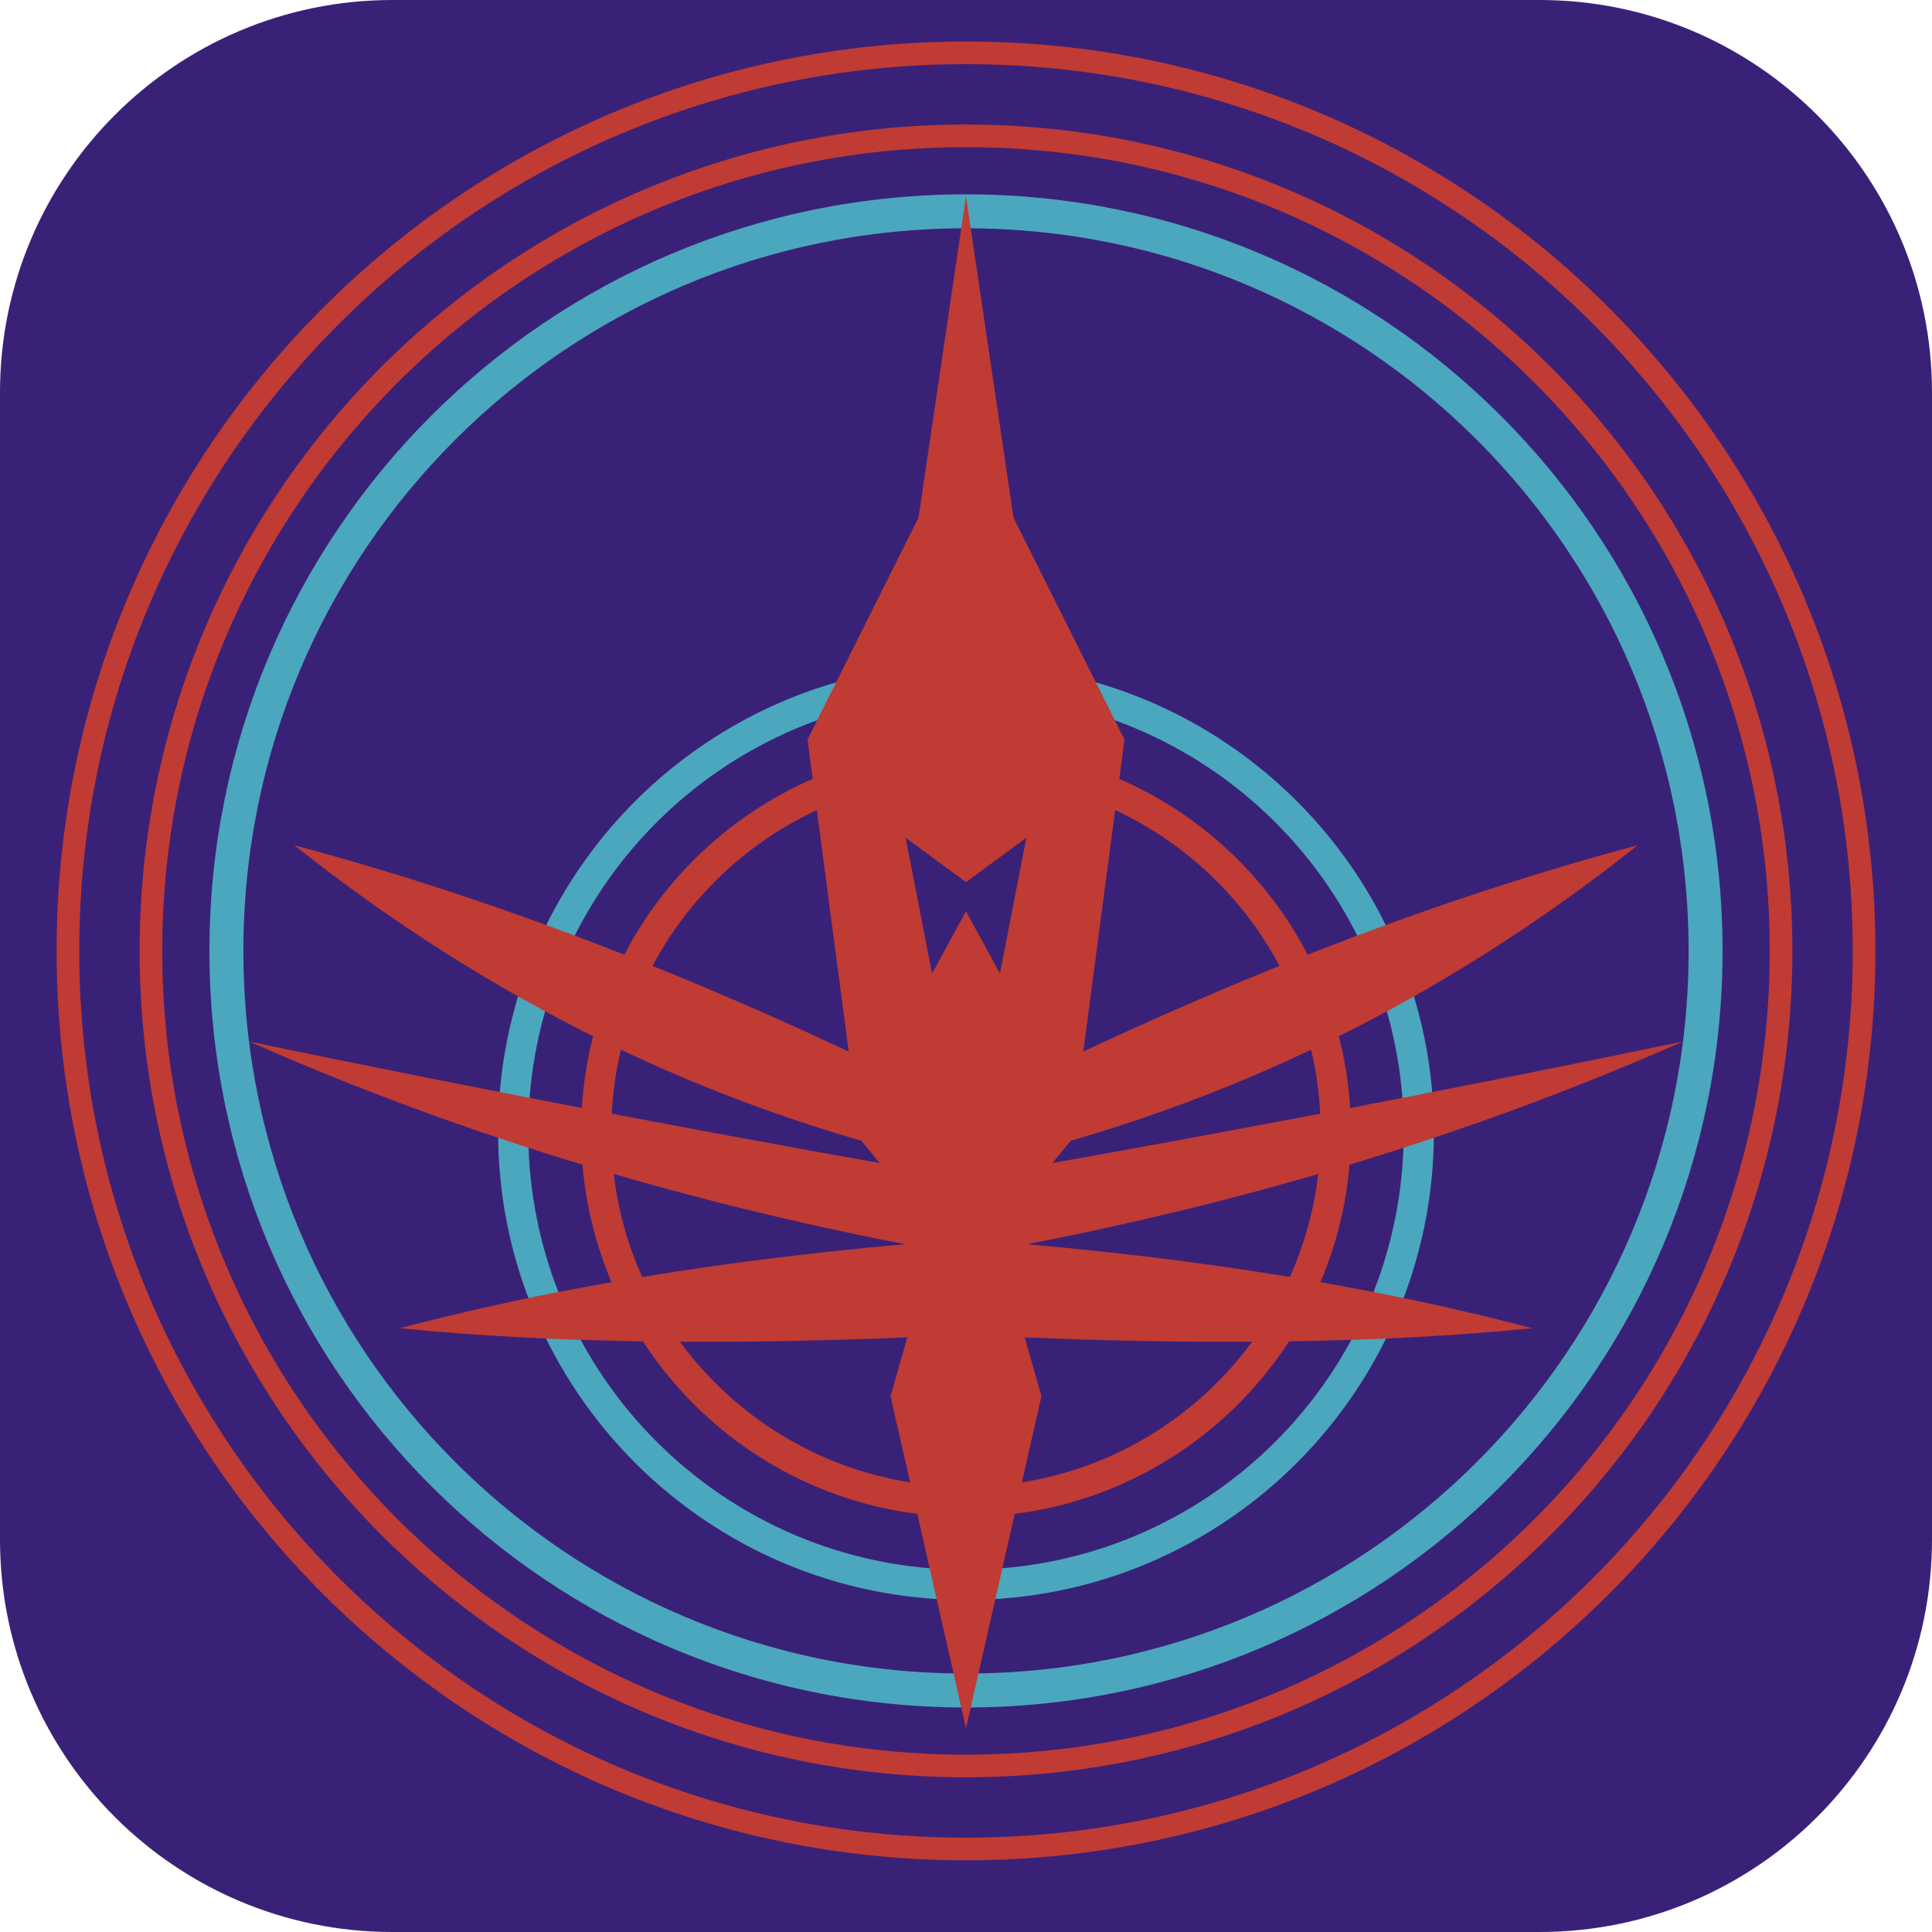
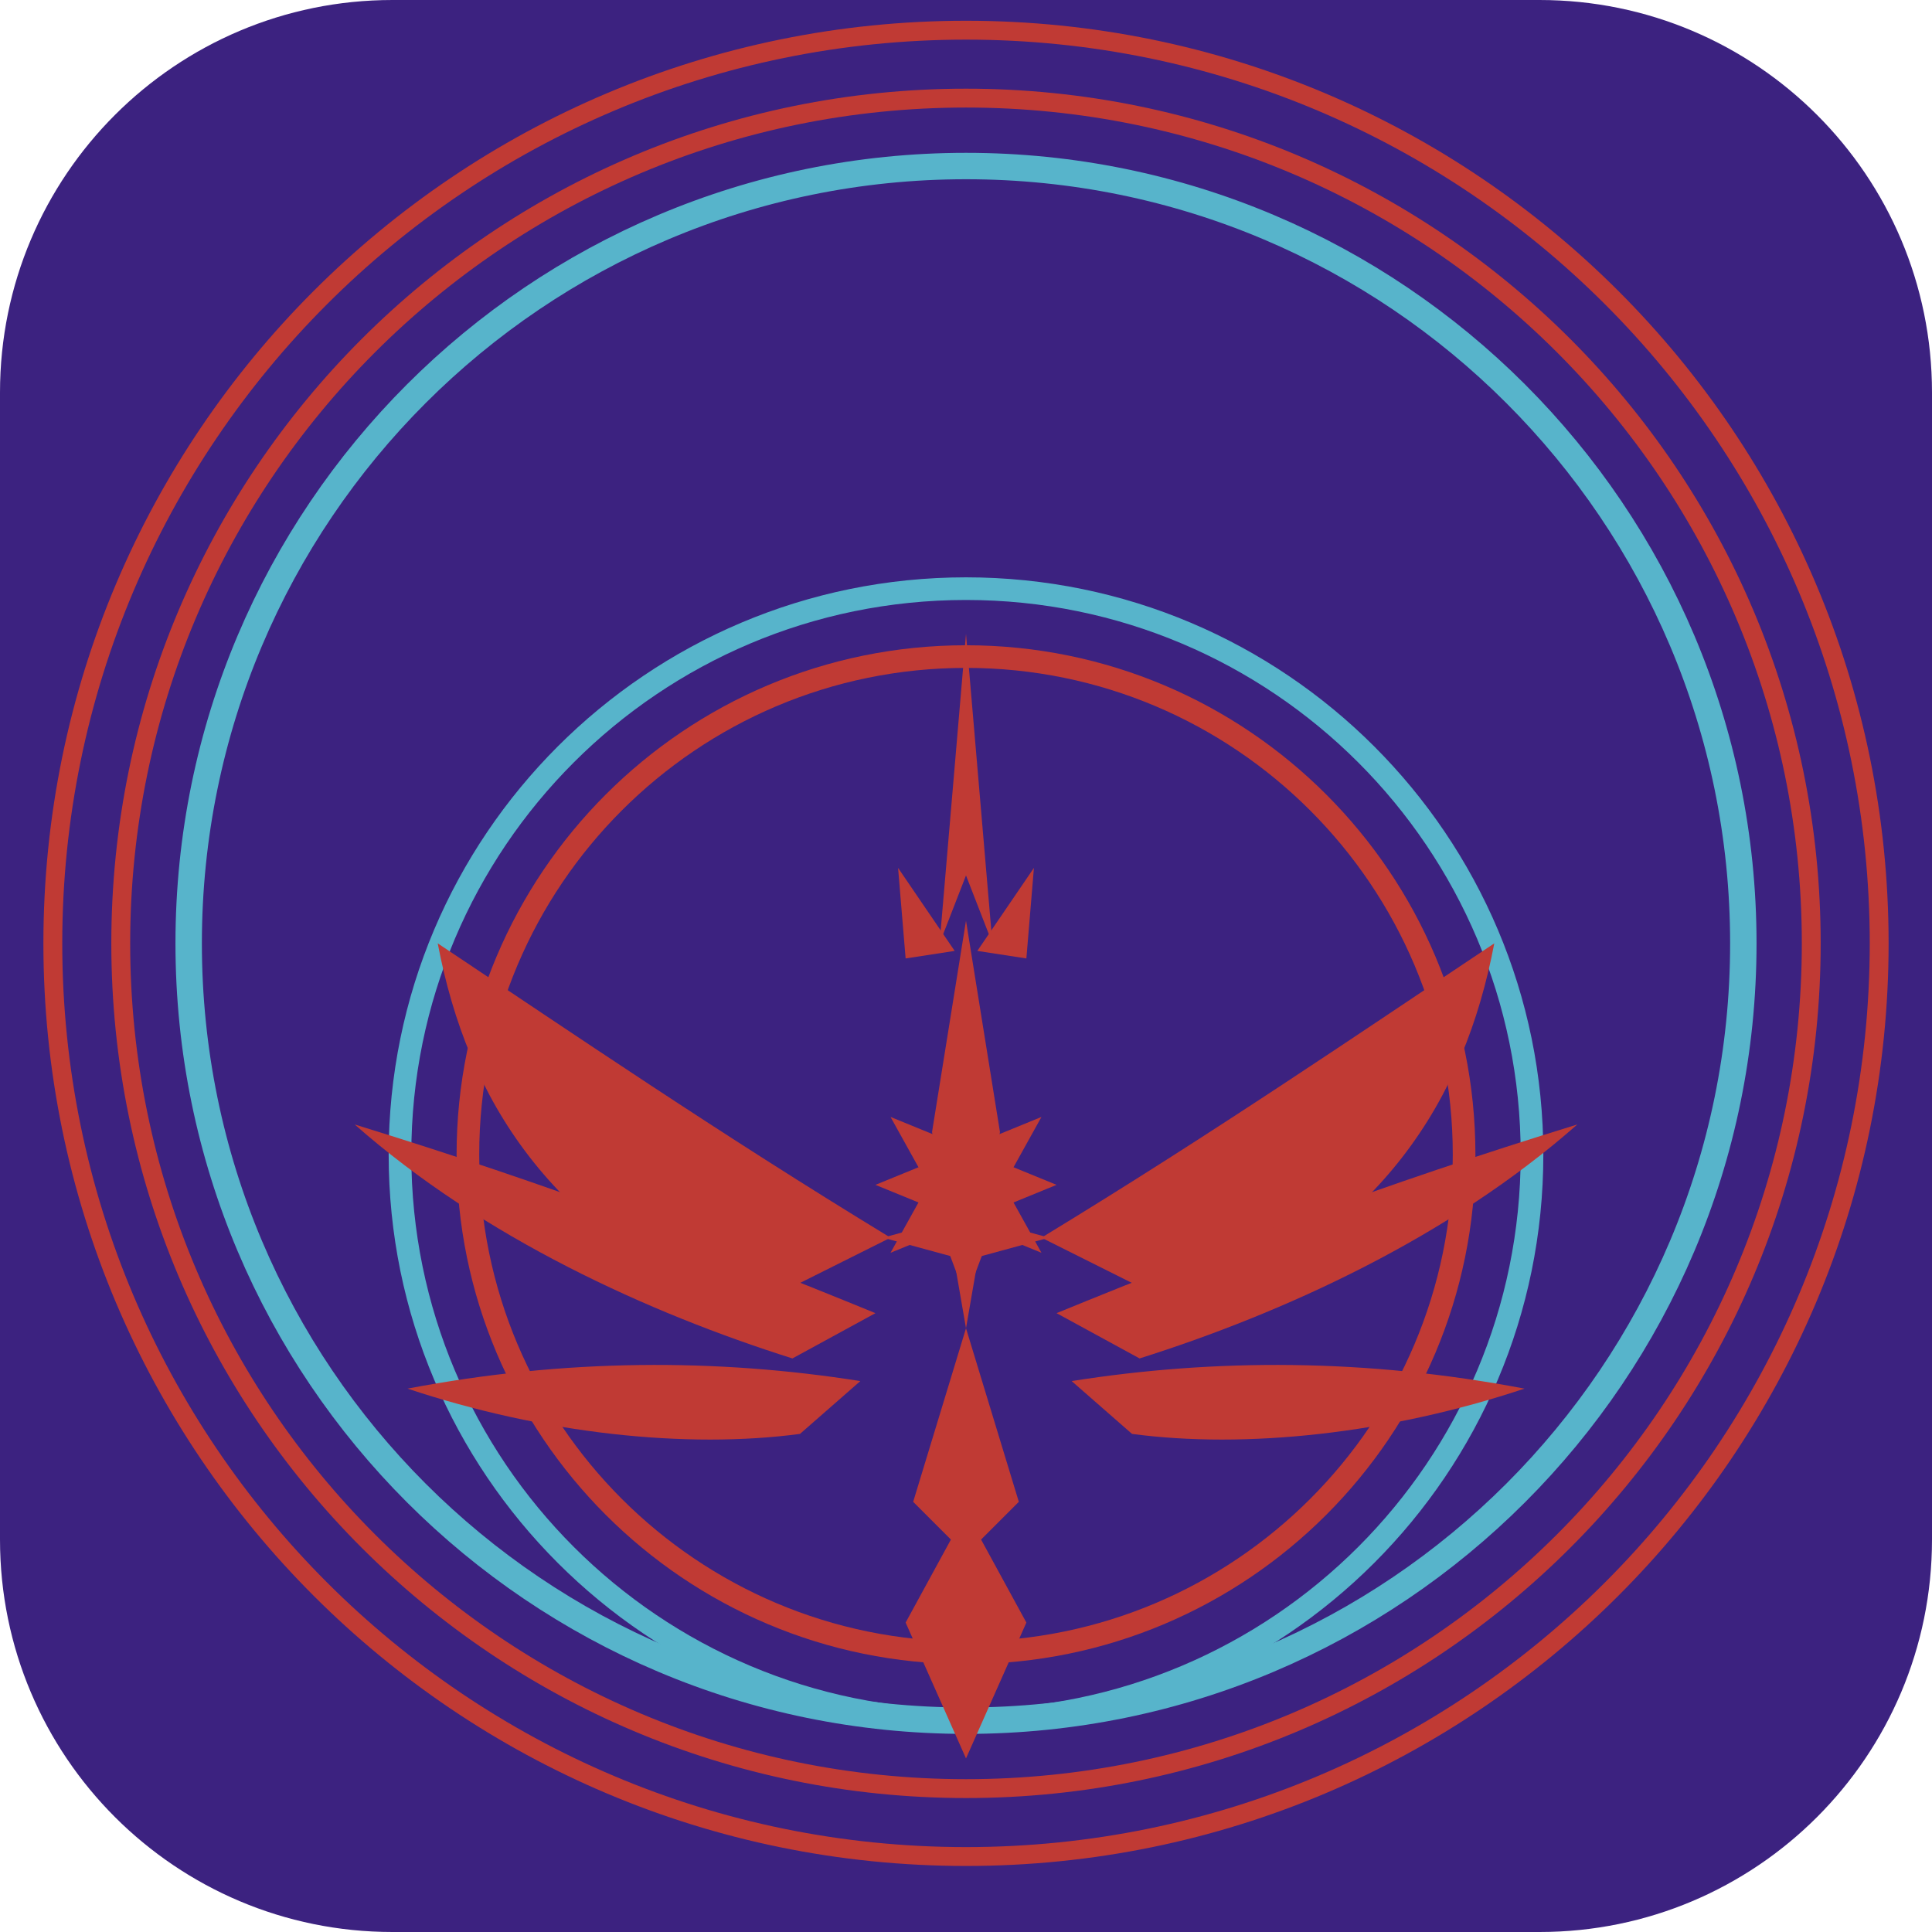
<svg xmlns="http://www.w3.org/2000/svg" viewBox="0 0 512 512">
  <defs>
    <clipPath id="round">
      <rect width="512" height="512" rx="104" />
    </clipPath>
  </defs>
  <g clip-path="url(#round)">
-     <rect width="512" height="512" fill="#3a2178" />
+     <rect width="512" height="512" fill="#3c2280" />
    <g fill="none" stroke-linecap="round">
-       <circle cx="256" cy="252" r="238" stroke="#bf3b33" stroke-width="6" />
-       <circle cx="256" cy="252" r="216" stroke="#bf3b33" stroke-width="6" />
-       <circle cx="256" cy="252" r="196" stroke="#4aa7bd" stroke-width="9" />
-       <circle cx="256" cy="300" r="120" stroke="#4aa7bd" stroke-width="8" />
-       <circle cx="256" cy="300" r="98" stroke="#bf3b33" stroke-width="8" />
+       <circle cx="256" cy="250" r="242" stroke="#c03a34" stroke-width="5" />
+       <circle cx="256" cy="250" r="224" stroke="#c03a34" stroke-width="5" />
+       <circle cx="256" cy="250" r="206" stroke="#57b4cb" stroke-width="7" />
+       <circle cx="256" cy="306" r="150" stroke="#57b4cb" stroke-width="6" />
+       <circle cx="256" cy="306" r="132" stroke="#c03a34" stroke-width="6" />
    </g>
-     <g fill="#bf3b33">
+     <g fill="#c03a34">
      <g id="wing">
-         <path d="M244 300 Q344 248 434 224 Q356 286 262 308 Z" />
-         <path d="M246 314 Q350 296 446 276 Q360 314 260 332 Z" />
-         <path d="M250 328 Q338 334 406 352 Q346 358 262 354 Z" />
+         <path d="M276 328 C322 300 360 274 396 250 C388 292 366 326 316 348 Z" />
+         <path d="M280 348 C324 330 366 314 418 298 C384 328 340 348 302 360 Z" />
+         <path d="M284 366 C322 360 362 360 404 368 C368 380 330 384 300 380 Z" />
      </g>
      <use href="#wing" transform="matrix(-1 0 0 1 512 0)" />
-       <path d="M256 52 L269 140 L256 118 L243 140 Z" />
-       <path d="M256 112 L298 196 L284 302 L256 336 L228 302 L214 196 Z" />
-       <path d="M256 300 L276 370 L256 458 L236 370 Z" />
-     </g>
-     <g fill="#3a2178">
-       <path d="M240 222 L259 236 L247 258 Z" />
-       <path d="M272 222 L253 236 L265 258 Z" />
+       <path d="M256 168 L263 250 L256 232 L249 250 Z" />
+       <path d="M238 230 L253 252 L240 254 Z" />
+       <path d="M274 230 L259 252 L272 254 Z" />
+       <g id="eye">
+         <path d="M232 314 L276 296 L266 314 L276 332 Z" />
+       </g>
+       <use href="#eye" transform="matrix(-1 0 0 1 512 0)" />
+       <path d="M256 244 L265 300 L256 352 L247 300 Z" />
+       <path d="M256 312 L262 328 L256 344 L250 328 Z" />
+       <path d="M234 328 L256 322 L278 328 L256 334 Z" />
+       <path d="M256 352 L270 398 L260 408 L272 430 L256 466 L240 430 L252 408 L242 398 Z" />
    </g>
  </g>
</svg>
